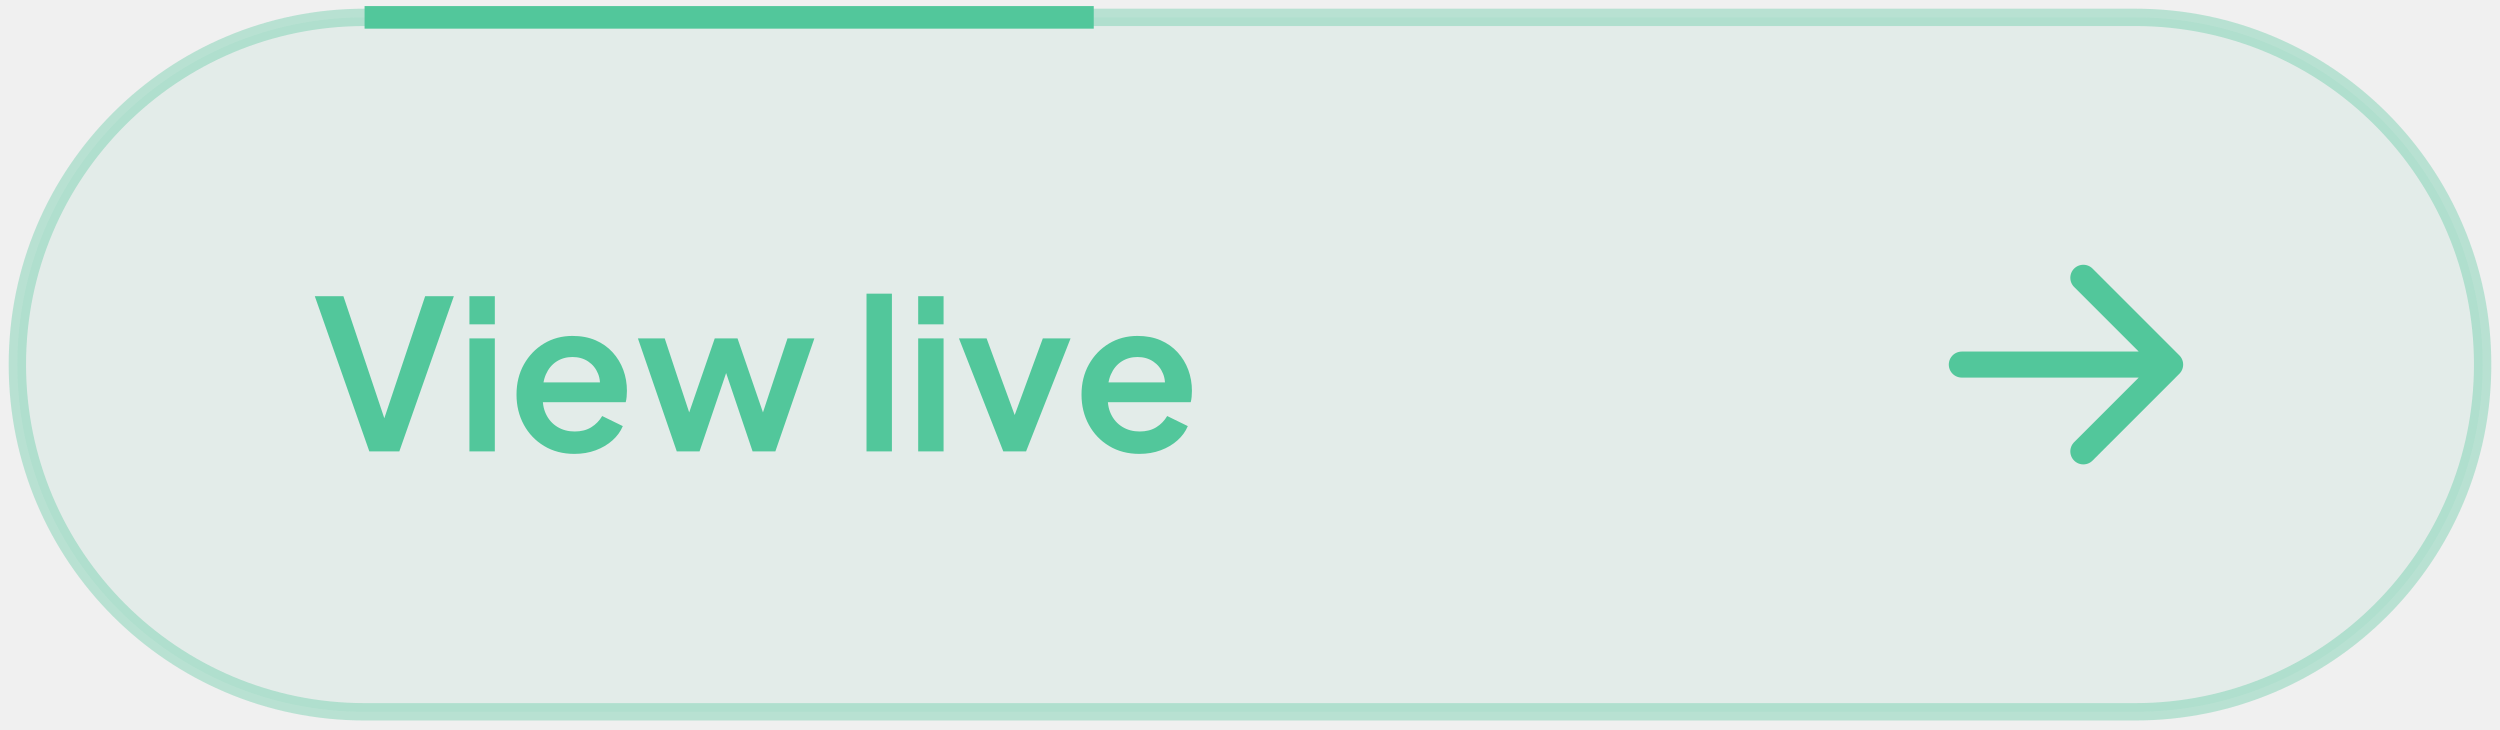
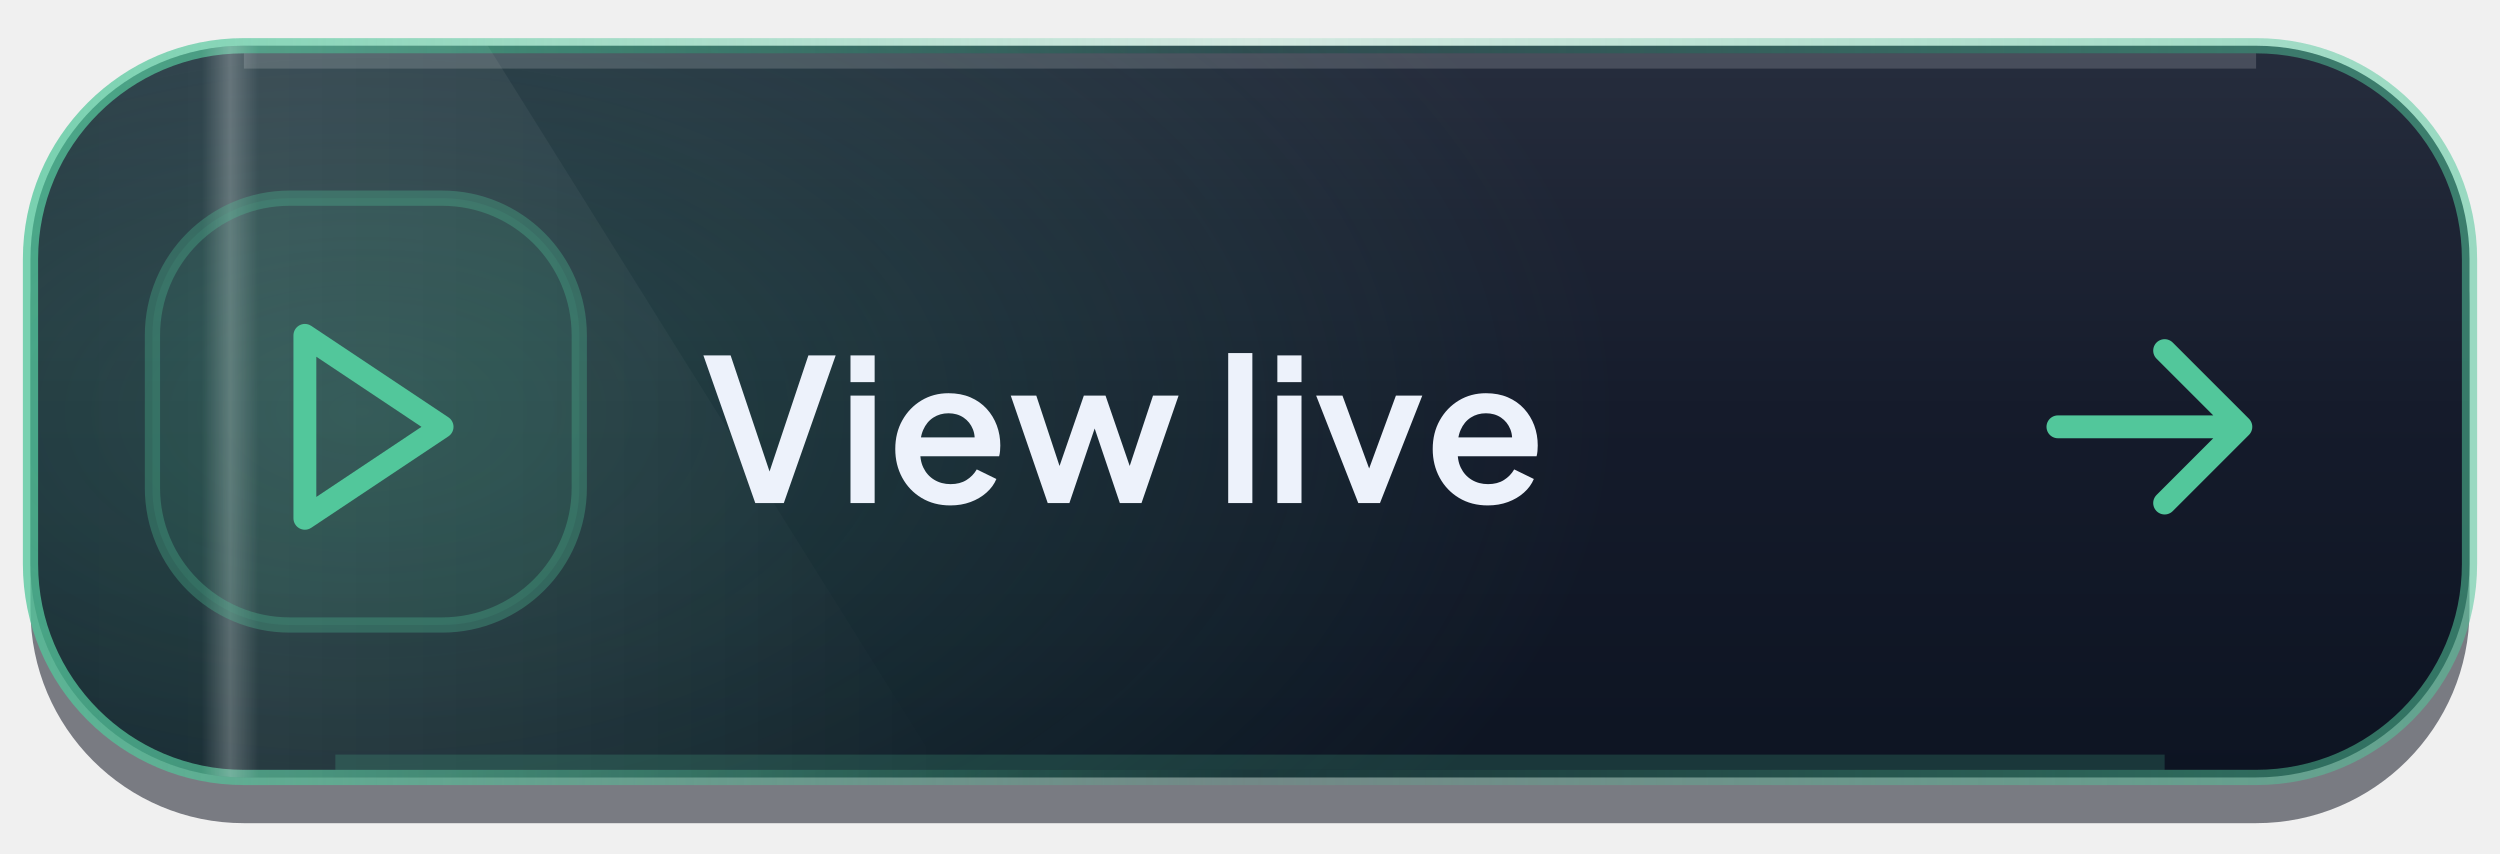
- <svg xmlns="http://www.w3.org/2000/svg" width="144" height="42" viewBox="0 0 144 42" role="img">
-   <style>@keyframes flow{to{stroke-dashoffset:-400}}@keyframes arrow{0%,60%,100%{transform:translateX(0)}75%{transform:translateX(3px)}}.edge{animation:flow 10s linear infinite}.arrow{animation:arrow 5s ease-in-out infinite}@media(prefers-reduced-motion:reduce){*{animation:none!important}}</style>
-   <rect x="1" y="1" width="142" height="40" rx="20" fill="#52C79B" fill-opacity=".08" stroke="#52C79B" stroke-opacity=".35" />
-   <rect class="edge" x="1" y="1" width="142" height="40" rx="20" fill="none" stroke="#52C79B" stroke-width="1.3" stroke-dasharray="42 358" />
-   <g fill="#52C79B" aria-label="View live">
-     <path d="M21.273 26.0 18.132 17.06H19.78L22.3 24.578H21.974L24.489 17.06H26.142L23.001 26.0ZM27.039 26.0V19.493H28.502V26.0ZM27.039 18.68V17.06H28.502V18.68ZM33.086 26.144Q32.096 26.144 31.343 25.691Q30.591 25.238 30.171 24.462Q29.751 23.687 29.751 22.73Q29.751 21.75 30.178 20.989Q30.605 20.228 31.333 19.788Q32.061 19.349 32.974 19.349Q33.723 19.349 34.303 19.599Q34.883 19.85 35.285 20.292Q35.688 20.733 35.9 21.302Q36.111 21.87 36.111 22.514Q36.111 22.679 36.095 22.852Q36.08 23.024 36.041 23.165H30.934V22.025H35.209L34.515 22.55Q34.63 21.98 34.451 21.533Q34.272 21.086 33.886 20.825Q33.499 20.564 32.974 20.564Q32.457 20.564 32.056 20.823Q31.654 21.083 31.441 21.57Q31.229 22.056 31.273 22.742Q31.221 23.375 31.448 23.851Q31.675 24.328 32.108 24.591Q32.541 24.854 33.1 24.854Q33.666 24.854 34.06 24.608Q34.453 24.362 34.686 23.963L35.874 24.544Q35.682 25.006 35.275 25.368Q34.867 25.73 34.31 25.937Q33.753 26.144 33.086 26.144ZM38.982 26.0 36.744 19.493H38.289L39.963 24.558L39.423 24.551L41.169 19.493H42.482L44.22 24.551L43.68 24.558L45.359 19.493H46.907L44.661 26.0H43.349L41.583 20.77H42.068L40.294 26.0ZM49.911 26.0V16.916H51.374V26.0ZM52.887 26.0V19.493H54.35V26.0ZM52.887 18.68V17.06H54.35V18.68ZM57.789 26.0 55.236 19.493H56.829L58.739 24.706H58.152L60.066 19.493H61.664L59.102 26.0ZM65.63 26.144Q64.639 26.144 63.887 25.691Q63.135 25.238 62.715 24.462Q62.295 23.687 62.295 22.73Q62.295 21.75 62.722 20.989Q63.149 20.228 63.877 19.788Q64.605 19.349 65.519 19.349Q66.267 19.349 66.847 19.599Q67.427 19.85 67.829 20.292Q68.232 20.733 68.444 21.302Q68.655 21.87 68.655 22.514Q68.655 22.679 68.639 22.852Q68.624 23.024 68.585 23.165H63.479V22.025H67.754L67.059 22.55Q67.175 21.98 66.995 21.533Q66.816 21.086 66.43 20.825Q66.044 20.564 65.519 20.564Q65.001 20.564 64.6 20.823Q64.199 21.083 63.986 21.57Q63.773 22.056 63.818 22.742Q63.765 23.375 63.992 23.851Q64.22 24.328 64.652 24.591Q65.085 24.854 65.645 24.854Q66.21 24.854 66.604 24.608Q66.998 24.362 67.23 23.963L68.418 24.544Q68.226 25.006 67.819 25.368Q67.412 25.73 66.854 25.937Q66.297 26.144 65.63 26.144Z" />
+ <svg xmlns="http://www.w3.org/2000/svg" width="164" height="56" viewBox="0 0 164 56" role="img">
+   <defs>
+     <linearGradient id="surface" x1="0" y1="0" x2="0" y2="1">
+       <stop stop-color="#262D3D" />
+       <stop offset=".5" stop-color="#151B2B" />
+       <stop offset="1" stop-color="#0D1422" />
+     </linearGradient>
+     <linearGradient id="edge">
+       <stop stop-color="#52C79B" stop-opacity=".75" />
+       <stop offset=".5" stop-color="#52C79B" stop-opacity=".18" />
+       <stop offset="1" stop-color="#52C79B" stop-opacity=".55" />
+     </linearGradient>
+     <radialGradient id="light">
+       <stop stop-color="#52C79B" stop-opacity=".24" />
+       <stop offset="1" stop-color="#52C79B" stop-opacity="0" />
+     </radialGradient>
+     <linearGradient id="sweep">
+       <stop stop-color="white" stop-opacity="0" />
+       <stop offset=".48" stop-color="white" stop-opacity=".03" />
+       <stop offset=".5" stop-color="white" stop-opacity=".28" />
+       <stop offset=".52" stop-color="white" stop-opacity=".08" />
+       <stop offset="1" stop-color="white" stop-opacity="0" />
+     </linearGradient>
+     <clipPath id="clip">
+       <rect x="2" y="3" width="160" height="48" rx="14" />
+     </clipPath>
+   </defs>
+   <style>@keyframes sweep{0%,12%{transform:translateX(-100px)}65%,100%{transform:translateX(264px)}}@keyframes halo{0%,100%{opacity:.45}40%{opacity:1}}@keyframes arrow{0%,35%,100%{transform:translateX(0);opacity:.7}50%{transform:translateX(3px);opacity:1}}.sweep{animation:sweep 7.2s cubic-bezier(.22,.61,.36,1) infinite}.halo{animation:halo 7.2s ease-in-out infinite}.arrow{animation:arrow 7.2s ease-in-out infinite}@media(prefers-reduced-motion:reduce){*{animation:none!important}}</style>
+   <rect x="2" y="6" width="160" height="48" rx="14" fill="#020714" fill-opacity=".5" />
+   <rect x="2" y="3" width="160" height="48" rx="14" fill="url(#surface)" stroke="url(#edge)" />
+   <g clip-path="url(#clip)">
+     <ellipse class="halo" cx="24" cy="27" rx="82" ry="48" fill="url(#light)" />
+     <g class="sweep">
+       <path d="M-32 3h64l30 48H-2z" fill="url(#sweep)" />
+     </g>
+     <path d="M16 4H148" stroke="white" stroke-opacity=".16" />
+     <path d="M22 50H142" stroke="#52C79B" stroke-opacity=".2" />
  </g>
-   <path class="arrow" d="M113 21h12m-5-5 5 5-5 5" fill="none" stroke="#52C79B" stroke-width="1.5" stroke-linecap="round" stroke-linejoin="round" />
+   <rect x="10" y="13" width="28" height="28" rx="9" fill="#52C79B" fill-opacity=".1" stroke="#52C79B" stroke-opacity=".3" />
+   <path d="M20 22l9 6-9 6z" fill="none" stroke="#52C79B" stroke-width="1.5" stroke-linejoin="round" stroke-linecap="round" />
+   <g aria-label="View live">
+     <path d="M49.546 33.0 46.143 23.315H47.929L50.659 31.459H50.305L53.03 23.315H54.82L51.418 33.0ZM55.792 33.0V25.951H57.377V33.0ZM55.792 25.07V23.315H57.377V25.07ZM62.343 33.156Q61.27 33.156 60.455 32.665Q59.64 32.175 59.185 31.334Q58.73 30.494 58.73 29.457Q58.73 28.396 59.193 27.572Q59.655 26.747 60.444 26.271Q61.233 25.795 62.222 25.795Q63.033 25.795 63.661 26.066Q64.289 26.337 64.726 26.816Q65.162 27.295 65.391 27.91Q65.62 28.526 65.62 29.224Q65.62 29.402 65.603 29.589Q65.586 29.776 65.544 29.929H60.012V28.694H64.644L63.891 29.262Q64.016 28.645 63.822 28.161Q63.628 27.677 63.21 27.394Q62.791 27.111 62.222 27.111Q61.662 27.111 61.227 27.392Q60.792 27.673 60.562 28.201Q60.331 28.728 60.38 29.471Q60.323 30.156 60.569 30.672Q60.815 31.188 61.284 31.473Q61.753 31.759 62.359 31.759Q62.971 31.759 63.398 31.492Q63.825 31.226 64.076 30.793L65.363 31.422Q65.155 31.923 64.714 32.315Q64.273 32.708 63.669 32.932Q63.066 33.156 62.343 33.156ZM68.73 33.0 66.306 25.951H67.98L69.793 31.438L69.208 31.43L71.1 25.951H72.522L74.405 31.43L73.82 31.438L75.638 25.951H77.315L74.883 33.0H73.461L71.548 27.334H72.073L70.152 33.0ZM80.57 33.0V23.159H82.155V33.0ZM83.794 33.0V25.951H85.379V33.0ZM83.794 25.07V23.315H85.379V25.07ZM89.105 33.0 86.339 25.951H88.065L90.133 31.598H89.498L91.572 25.951H93.302L90.527 33.0ZM97.599 33.156Q96.526 33.156 95.711 32.665Q94.896 32.175 94.441 31.334Q93.986 30.494 93.986 29.457Q93.986 28.396 94.449 27.572Q94.911 26.747 95.7 26.271Q96.489 25.795 97.478 25.795Q98.289 25.795 98.917 26.066Q99.545 26.337 99.982 26.816Q100.418 27.295 100.647 27.91Q100.876 28.526 100.876 29.224Q100.876 29.402 100.859 29.589Q100.842 29.776 100.8 29.929H95.268V28.694H99.9L99.147 29.262Q99.272 28.645 99.078 28.161Q98.884 27.677 98.466 27.394Q98.047 27.111 97.478 27.111Q96.918 27.111 96.483 27.392Q96.048 27.673 95.818 28.201Q95.587 28.728 95.636 29.471Q95.579 30.156 95.825 30.672Q96.071 31.188 96.54 31.473Q97.009 31.759 97.615 31.759Q98.228 31.759 98.654 31.492Q99.081 31.226 99.332 30.793L100.62 31.422Q100.412 31.923 99.97 32.315Q99.529 32.708 98.925 32.932Q98.322 33.156 97.599 33.156Z" fill="#EDF2FB" />
+   </g>
+   <path class="arrow" d="M135 28h12m-5-5 5 5-5 5" fill="none" stroke="#52C79B" stroke-width="1.5" stroke-linecap="round" stroke-linejoin="round" />
</svg>
